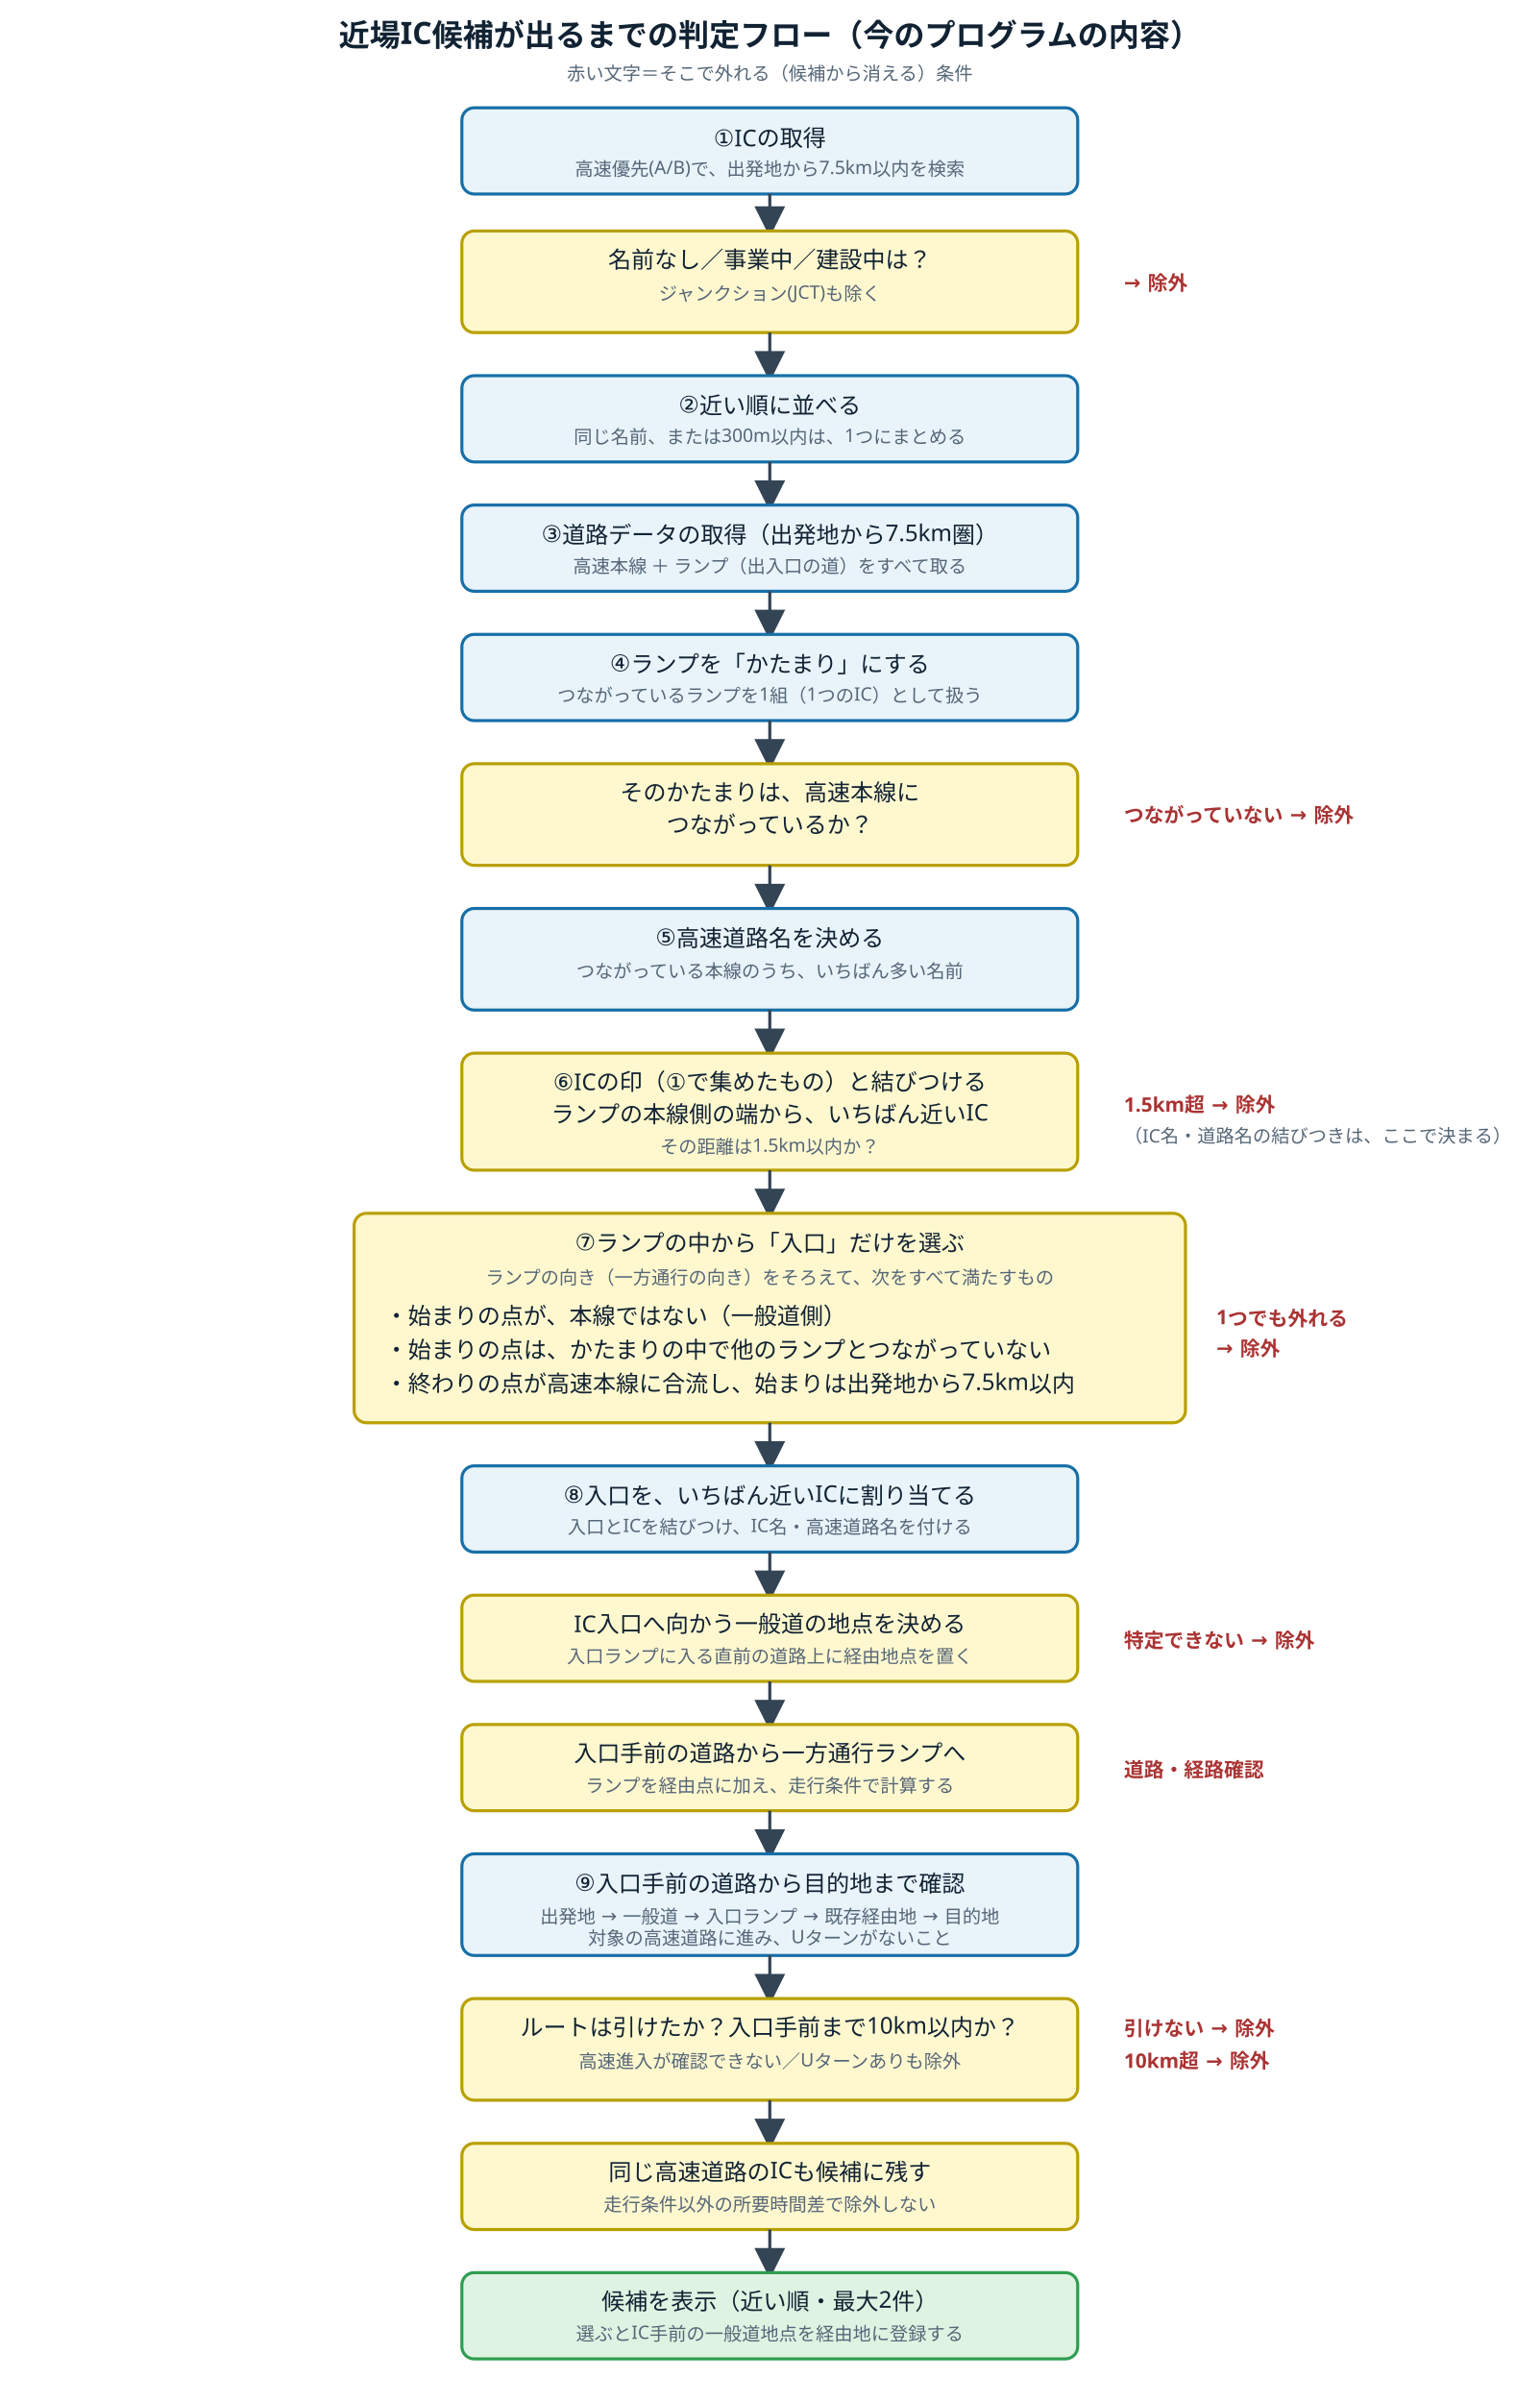
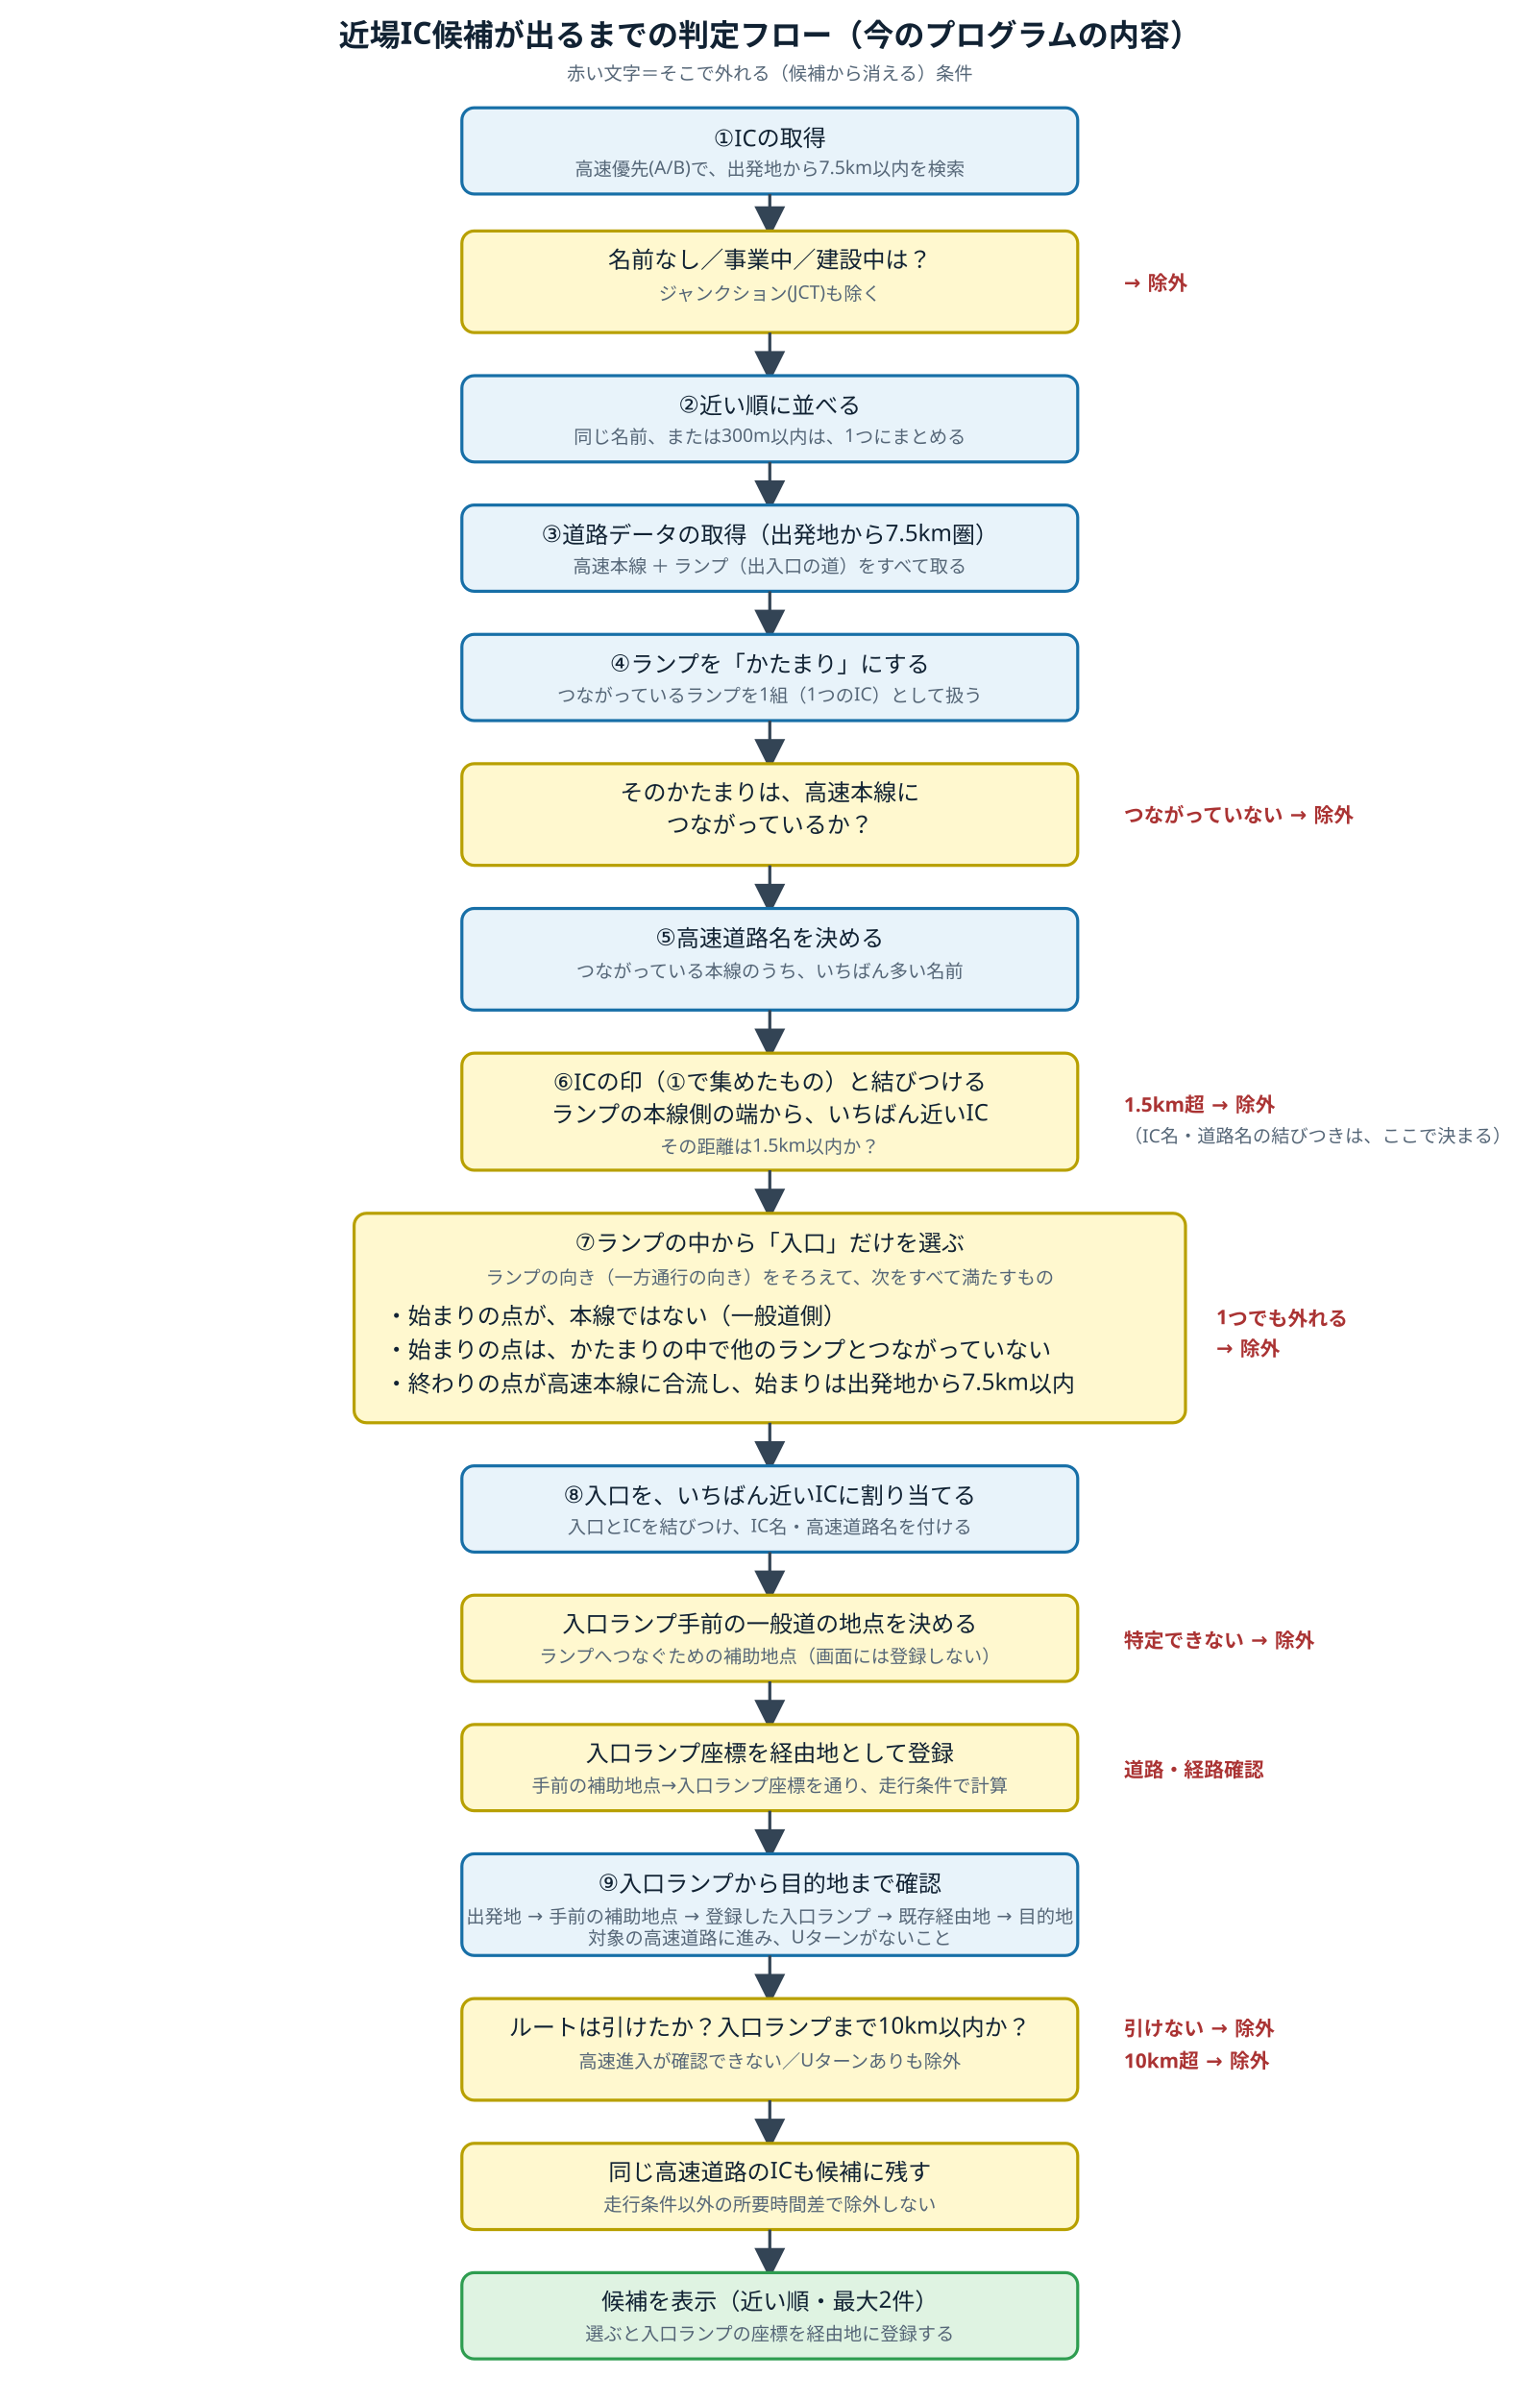
<svg xmlns="http://www.w3.org/2000/svg" width="1000" height="1560" viewBox="0 0 1000 1560" font-family="Meiryo, sans-serif">
  <defs>
    <marker id="a" markerWidth="10" markerHeight="10" refX="8" refY="5" orient="auto">
      <path d="M0,0 L10,5 L0,10 z" fill="#345" />
    </marker>
  </defs>
  <style>
.b{fill:#e8f3fa;stroke:#176fa7;stroke-width:2}
.q{fill:#fff8cf;stroke:#b8a000;stroke-width:2}
.n{fill:#fde2e2;stroke:#c44;stroke-width:2}
.g{fill:#dff3e2;stroke:#2e9d50;stroke-width:2}
.t{font-size:15px;fill:#123}
.s{font-size:12px;fill:#567}
.l{stroke:#345;stroke-width:2;fill:none;marker-end:url(#a)}
.r{font-size:13px;fill:#a33;font-weight:bold}
</style>
  <text x="500" y="30" text-anchor="middle" font-size="20" font-weight="bold" fill="#123">近場IC候補が出るまでの判定フロー（今のプログラムの内容）</text>
  <text x="500" y="52" text-anchor="middle" class="s">赤い文字＝そこで外れる（候補から消える）条件</text>
  <rect class="b" x="300" y="70" width="400" height="56" rx="8" />
  <text x="500" y="95" text-anchor="middle" class="t">①ICの取得</text>
  <text x="500" y="114" text-anchor="middle" class="s">高速優先(A/B)で、出発地から7.5km以内を検索</text>
  <path class="l" d="M500,126 V150" />
  <rect class="q" x="300" y="150" width="400" height="66" rx="8" />
  <text x="500" y="174" text-anchor="middle" class="t">名前なし／事業中／建設中は？</text>
  <text x="500" y="195" text-anchor="middle" class="s">ジャンクション(JCT)も除く</text>
  <text x="730" y="188" class="r">→ 除外</text>
  <path class="l" d="M500,216 V244" />
  <rect class="b" x="300" y="244" width="400" height="56" rx="8" />
  <text x="500" y="268" text-anchor="middle" class="t">②近い順に並べる</text>
  <text x="500" y="288" text-anchor="middle" class="s">同じ名前、または300m以内は、1つにまとめる</text>
  <path class="l" d="M500,300 V328" />
  <rect class="b" x="300" y="328" width="400" height="56" rx="8" />
  <text x="500" y="352" text-anchor="middle" class="t">③道路データの取得（出発地から7.5km圏）</text>
  <text x="500" y="372" text-anchor="middle" class="s">高速本線 ＋ ランプ（出入口の道）をすべて取る</text>
  <path class="l" d="M500,384 V412" />
  <rect class="b" x="300" y="412" width="400" height="56" rx="8" />
  <text x="500" y="436" text-anchor="middle" class="t">④ランプを「かたまり」にする</text>
  <text x="500" y="456" text-anchor="middle" class="s">つながっているランプを1組（1つのIC）として扱う</text>
  <path class="l" d="M500,468 V496" />
  <rect class="q" x="300" y="496" width="400" height="66" rx="8" />
  <text x="500" y="520" text-anchor="middle" class="t">そのかたまりは、高速本線に</text>
  <text x="500" y="541" text-anchor="middle" class="t">つながっているか？</text>
  <text x="730" y="534" class="r">つながっていない → 除外</text>
  <path class="l" d="M500,562 V590" />
  <rect class="b" x="300" y="590" width="400" height="66" rx="8" />
  <text x="500" y="614" text-anchor="middle" class="t">⑤高速道路名を決める</text>
  <text x="500" y="635" text-anchor="middle" class="s">つながっている本線のうち、いちばん多い名前</text>
  <path class="l" d="M500,656 V684" />
  <rect class="q" x="300" y="684" width="400" height="76" rx="8" />
  <text x="500" y="708" text-anchor="middle" class="t">⑥ICの印（①で集めたもの）と結びつける</text>
  <text x="500" y="729" text-anchor="middle" class="t">ランプの本線側の端から、いちばん近いIC</text>
  <text x="500" y="749" text-anchor="middle" class="s">その距離は1.5km以内か？</text>
  <text x="730" y="722" class="r">1.5km超 → 除外</text>
  <text x="730" y="742" class="s">（IC名・道路名の結びつきは、ここで決まる）</text>
  <path class="l" d="M500,760 V788" />
  <rect class="q" x="230" y="788" width="540" height="136" rx="8" />
  <text x="500" y="812" text-anchor="middle" class="t">⑦ランプの中から「入口」だけを選ぶ</text>
  <text x="500" y="834" text-anchor="middle" class="s">ランプの向き（一方通行の向き）をそろえて、次をすべて満たすもの</text>
  <text x="250" y="860" class="t">・始まりの点が、本線ではない（一般道側）</text>
  <text x="250" y="882" class="t">・始まりの点は、かたまりの中で他のランプとつながっていない</text>
  <text x="250" y="904" class="t">・終わりの点が高速本線に合流し、始まりは出発地から7.5km以内</text>
  <text x="790" y="860" class="r">1つでも外れる</text>
  <text x="790" y="880" class="r">→ 除外</text>
  <path class="l" d="M500,924 V952" />
  <rect class="b" x="300" y="952" width="400" height="56" rx="8" />
  <text x="500" y="976" text-anchor="middle" class="t">⑧入口を、いちばん近いICに割り当てる</text>
  <text x="500" y="996" text-anchor="middle" class="s">入口とICを結びつけ、IC名・高速道路名を付ける</text>
  <path class="l" d="M500,1008 V1036" />
  <rect class="q" x="300" y="1036" width="400" height="56" rx="8" />
-   <text x="500" y="1060" text-anchor="middle" class="t">IC入口へ向かう一般道の地点を決める</text>
-   <text x="500" y="1080" text-anchor="middle" class="s">入口ランプに入る直前の道路上に経由地点を置く</text>
+   <text x="500" y="1060" text-anchor="middle" class="t">入口ランプ手前の一般道の地点を決める</text>
+   <text x="500" y="1080" text-anchor="middle" class="s">ランプへつなぐための補助地点（画面には登録しない）</text>
  <text x="730" y="1070" class="r">特定できない → 除外</text>
  <path class="l" d="M500,1092 V1120" />
  <rect class="q" x="300" y="1120" width="400" height="56" rx="8" />
-   <text x="500" y="1144" text-anchor="middle" class="t">入口手前の道路から一方通行ランプへ</text>
-   <text x="500" y="1164" text-anchor="middle" class="s">ランプを経由点に加え、走行条件で計算する</text>
+   <text x="500" y="1144" text-anchor="middle" class="t">入口ランプ座標を経由地として登録</text>
+   <text x="500" y="1164" text-anchor="middle" class="s">手前の補助地点→入口ランプ座標を通り、走行条件で計算</text>
  <text x="730" y="1154" class="r">道路・経路確認</text>
  <path class="l" d="M500,1176 V1204" />
  <rect class="b" x="300" y="1204" width="400" height="66" rx="8" />
-   <text x="500" y="1228" text-anchor="middle" class="t">⑨入口手前の道路から目的地まで確認</text>
-   <text x="500" y="1249" text-anchor="middle" class="s">出発地 → 一般道 → 入口ランプ → 既存経由地 → 目的地</text>
+   <text x="500" y="1228" text-anchor="middle" class="t">⑨入口ランプから目的地まで確認</text>
+   <text x="500" y="1249" text-anchor="middle" class="s">出発地 → 手前の補助地点 → 登録した入口ランプ → 既存経由地 → 目的地</text>
  <text x="500" y="1263" text-anchor="middle" class="s">対象の高速道路に進み、Uターンがないこと</text>
  <path class="l" d="M500,1270 V1298" />
  <rect class="q" x="300" y="1298" width="400" height="66" rx="8" />
-   <text x="500" y="1322" text-anchor="middle" class="t">ルートは引けたか？入口手前まで10km以内か？</text>
+   <text x="500" y="1322" text-anchor="middle" class="t">ルートは引けたか？入口ランプまで10km以内か？</text>
  <text x="500" y="1343" text-anchor="middle" class="s">高速進入が確認できない／Uターンありも除外</text>
  <text x="730" y="1322" class="r">引けない → 除外</text>
  <text x="730" y="1343" class="r">10km超 → 除外</text>
  <path class="l" d="M500,1364 V1392" />
  <rect class="q" x="300" y="1392" width="400" height="56" rx="8" />
  <text x="500" y="1416" text-anchor="middle" class="t">同じ高速道路のICも候補に残す</text>
  <text x="500" y="1436" text-anchor="middle" class="s">走行条件以外の所要時間差で除外しない</text>
  <path class="l" d="M500,1448 V1476" />
  <rect class="g" x="300" y="1476" width="400" height="56" rx="8" />
  <text x="500" y="1500" text-anchor="middle" class="t">候補を表示（近い順・最大2件）</text>
-   <text x="500" y="1520" text-anchor="middle" class="s">選ぶとIC手前の一般道地点を経由地に登録する</text>
+   <text x="500" y="1520" text-anchor="middle" class="s">選ぶと入口ランプの座標を経由地に登録する</text>
</svg>
